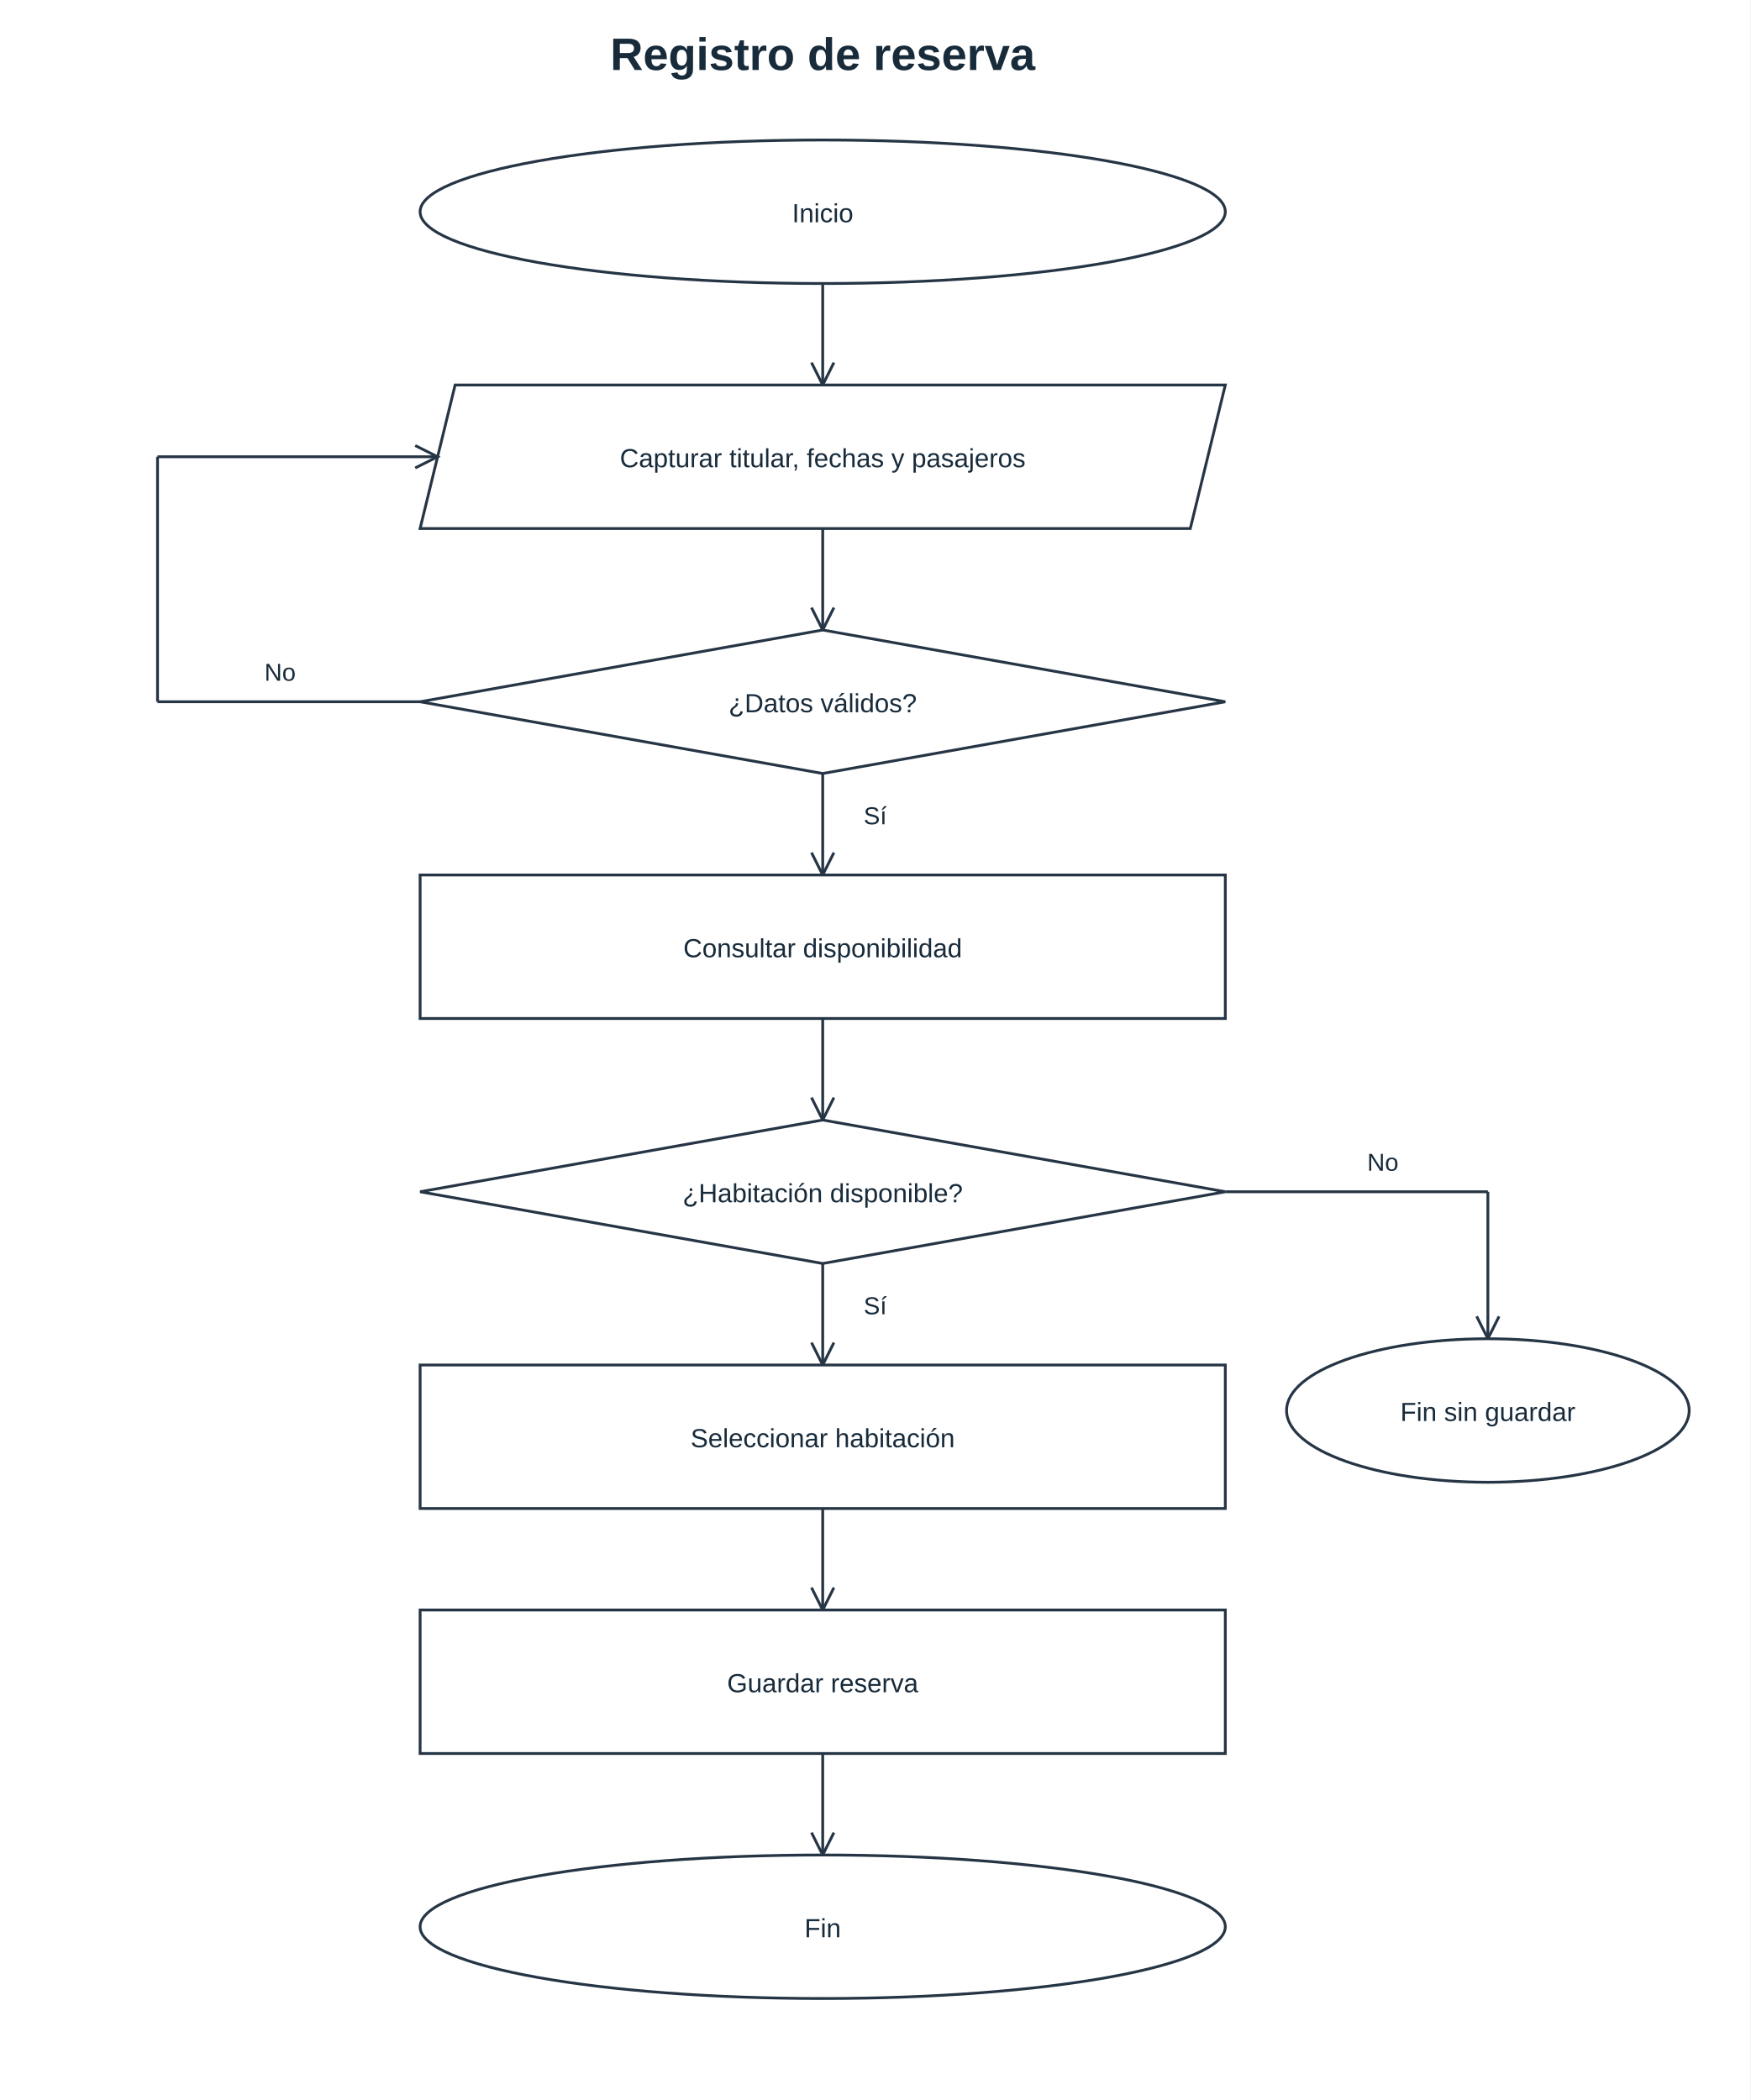
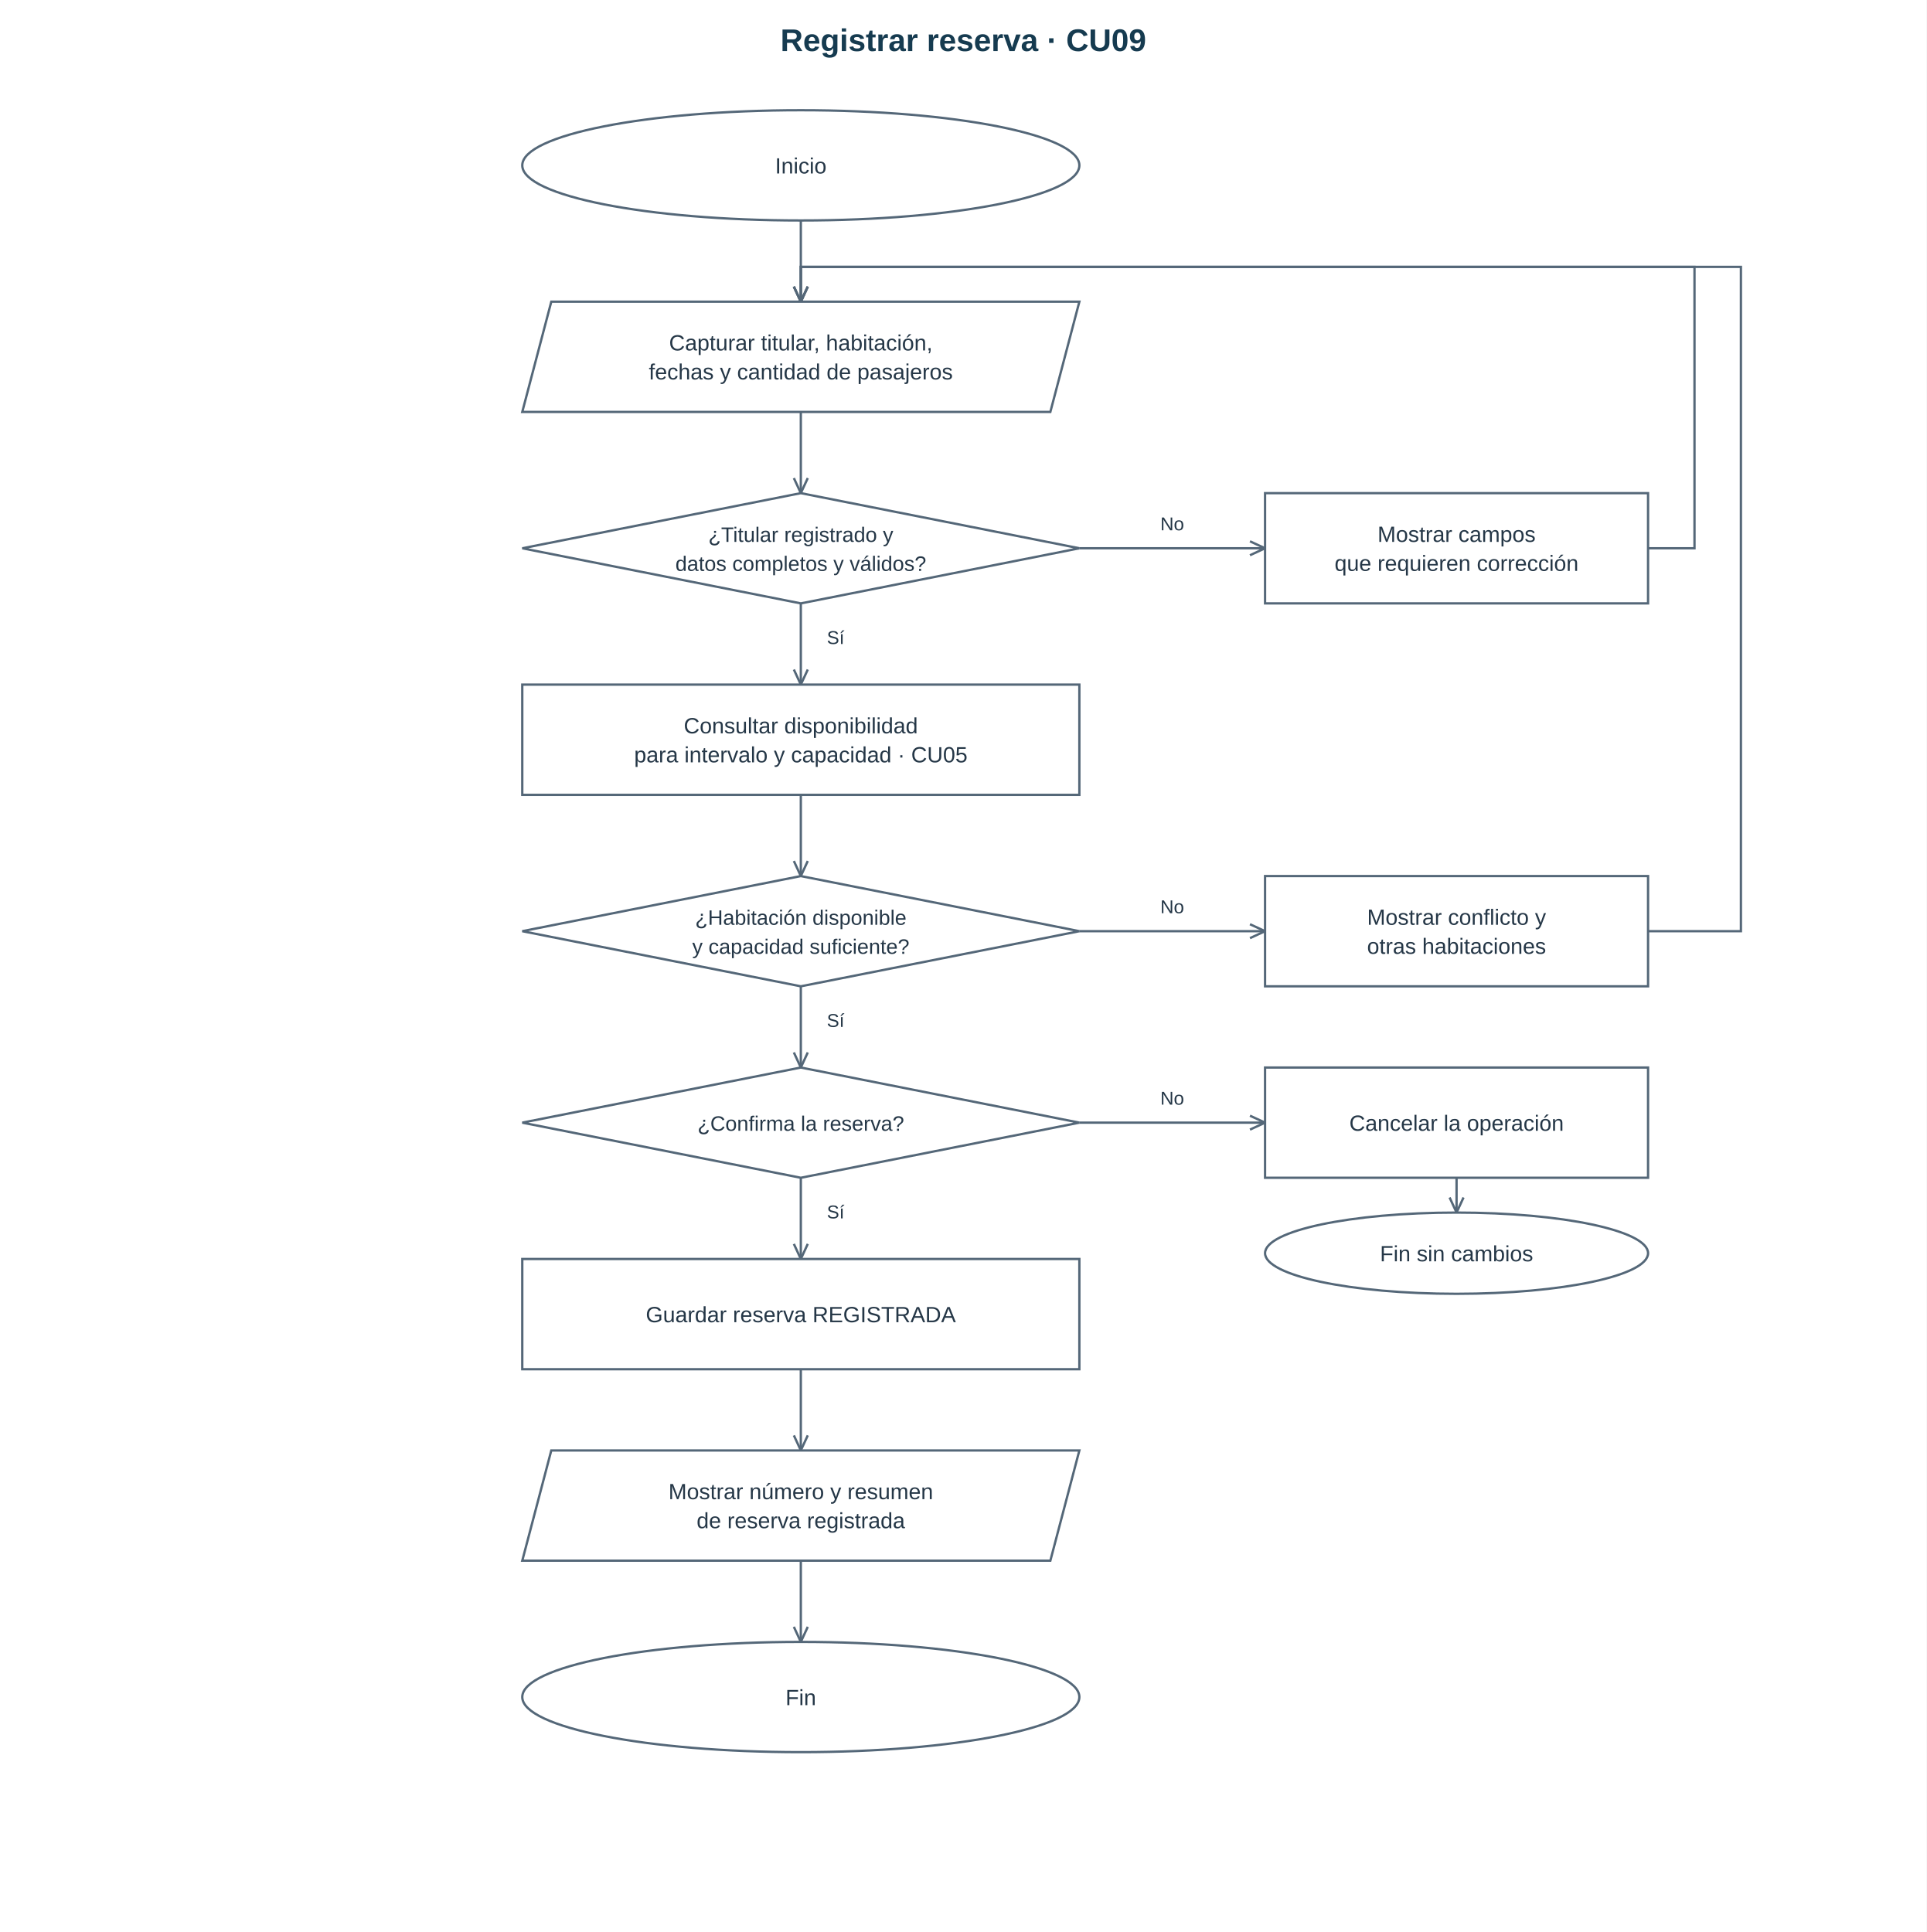
- <svg xmlns="http://www.w3.org/2000/svg" width="1000" height="1200" viewBox="0 0 1000 1200">
-   <defs>
-     <marker id="arrow" markerWidth="10" markerHeight="10" refX="9" refY="5" orient="auto">
-       <path d="M1,1 L9,5 L1,9" fill="none" stroke="#263545" />
-     </marker>
-   </defs>
+ <svg xmlns="http://www.w3.org/2000/svg" width="1660" height="1665" viewBox="0 0 1660 1665">
  <rect width="100%" height="100%" fill="white" />
-   <g font-family="Arial, sans-serif" fill="#182b3b">
-     <text x="470" y="40" font-size="26" text-anchor="middle" font-weight="bold">Registro de reserva</text>
-     <ellipse cx="470.0" cy="121.0" rx="230.0" ry="41.0" fill="#ffffff" stroke="#263545" stroke-width="1.6" />
-     <text x="470.0" y="127.0" font-size="15" text-anchor="middle" font-weight="normal">Inicio</text>
-     <path d="M470,162 L470,220" fill="none" stroke="#263545" stroke-width="1.6" marker-end="url(#arrow)" />
-     <polygon points="260,220 700,220 680,302 240,302" fill="#ffffff" stroke="#263545" stroke-width="1.6" />
-     <text x="470.0" y="267.0" font-size="15" text-anchor="middle" font-weight="normal">Capturar titular, fechas y pasajeros</text>
-     <path d="M470,302 L470,360" fill="none" stroke="#263545" stroke-width="1.6" marker-end="url(#arrow)" />
-     <polygon points="470.0,360 700,401.0 470.0,442 240,401.0" fill="#ffffff" stroke="#263545" stroke-width="1.6" />
-     <text x="470.0" y="407.0" font-size="15" text-anchor="middle" font-weight="normal">¿Datos válidos?</text>
-     <path d="M470,442 L470,500" fill="none" stroke="#263545" stroke-width="1.6" marker-end="url(#arrow)" />
-     <text x="500" y="471" font-size="14" text-anchor="middle" font-weight="normal">Sí</text>
-     <rect x="240" y="500" width="460" height="82" fill="#ffffff" stroke="#263545" stroke-width="1.6" />
-     <text x="470.0" y="547.0" font-size="15" text-anchor="middle" font-weight="normal">Consultar disponibilidad</text>
-     <path d="M470,582 L470,640" fill="none" stroke="#263545" stroke-width="1.6" marker-end="url(#arrow)" />
-     <polygon points="470.0,640 700,681.0 470.0,722 240,681.0" fill="#ffffff" stroke="#263545" stroke-width="1.6" />
-     <text x="470.0" y="687.0" font-size="15" text-anchor="middle" font-weight="normal">¿Habitación disponible?</text>
-     <path d="M470,722 L470,780" fill="none" stroke="#263545" stroke-width="1.6" marker-end="url(#arrow)" />
-     <text x="500" y="751" font-size="14" text-anchor="middle" font-weight="normal">Sí</text>
-     <rect x="240" y="780" width="460" height="82" fill="#ffffff" stroke="#263545" stroke-width="1.6" />
-     <text x="470.0" y="827.0" font-size="15" text-anchor="middle" font-weight="normal">Seleccionar habitación</text>
-     <path d="M470,862 L470,920" fill="none" stroke="#263545" stroke-width="1.6" marker-end="url(#arrow)" />
-     <rect x="240" y="920" width="460" height="82" fill="#ffffff" stroke="#263545" stroke-width="1.6" />
-     <text x="470.0" y="967.0" font-size="15" text-anchor="middle" font-weight="normal">Guardar reserva</text>
-     <path d="M470,1002 L470,1060" fill="none" stroke="#263545" stroke-width="1.6" marker-end="url(#arrow)" />
-     <ellipse cx="470.0" cy="1101.0" rx="230.0" ry="41.0" fill="#ffffff" stroke="#263545" stroke-width="1.6" />
-     <text x="470.0" y="1107.0" font-size="15" text-anchor="middle" font-weight="normal">Fin</text>
-     <path d="M240,401 L90,401" fill="none" stroke="#263545" stroke-width="1.6" />
-     <path d="M90,401 L90,261" fill="none" stroke="#263545" stroke-width="1.6" />
-     <path d="M90,261 L250,261" fill="none" stroke="#263545" stroke-width="1.6" marker-end="url(#arrow)" />
-     <text x="160" y="389" font-size="14" text-anchor="middle" font-weight="normal">No</text>
-     <path d="M700,681 L850,681" fill="none" stroke="#263545" stroke-width="1.6" />
-     <path d="M850,681 L850,765" fill="none" stroke="#263545" stroke-width="1.6" marker-end="url(#arrow)" />
-     <text x="790" y="669" font-size="14" text-anchor="middle" font-weight="normal">No</text>
-     <ellipse cx="850.0" cy="806.0" rx="115.0" ry="41.0" fill="#ffffff" stroke="#263545" stroke-width="1.6" />
-     <text x="850.0" y="812.0" font-size="15" text-anchor="middle" font-weight="normal">Fin sin guardar</text>
+   <g font-family="Arial,sans-serif">
+     <text x="830.0" y="44" font-size="27" text-anchor="middle" fill="#163b50" font-weight="bold">Registrar reserva · CU09</text>
+     <path d="M690.0,190 L690.0,260" fill="none" stroke="#546778" stroke-width="2" />
+     <path d="M684.0,247.0 L690.0,260 L696.0,247.0" fill="none" stroke="#546778" stroke-width="2" />
+     <path d="M690.0,355 L690.0,425" fill="none" stroke="#546778" stroke-width="2" />
+     <path d="M684.0,412.0 L690.0,425 L696.0,412.0" fill="none" stroke="#546778" stroke-width="2" />
+     <path d="M690.0,520 L690.0,590" fill="none" stroke="#546778" stroke-width="2" />
+     <path d="M684.0,577.0 L690.0,590 L696.0,577.0" fill="none" stroke="#546778" stroke-width="2" />
+     <text x="720" y="555" font-size="16" text-anchor="middle" fill="#253747" font-weight="normal">Sí</text>
+     <path d="M690.0,685 L690.0,755" fill="none" stroke="#546778" stroke-width="2" />
+     <path d="M684.0,742.0 L690.0,755 L696.0,742.0" fill="none" stroke="#546778" stroke-width="2" />
+     <path d="M690.0,850 L690.0,920" fill="none" stroke="#546778" stroke-width="2" />
+     <path d="M684.0,907.0 L690.0,920 L696.0,907.0" fill="none" stroke="#546778" stroke-width="2" />
+     <text x="720" y="885" font-size="16" text-anchor="middle" fill="#253747" font-weight="normal">Sí</text>
+     <path d="M690.0,1015 L690.0,1085" fill="none" stroke="#546778" stroke-width="2" />
+     <path d="M684.0,1072.0 L690.0,1085 L696.0,1072.0" fill="none" stroke="#546778" stroke-width="2" />
+     <text x="720" y="1050" font-size="16" text-anchor="middle" fill="#253747" font-weight="normal">Sí</text>
+     <path d="M690.0,1180 L690.0,1250" fill="none" stroke="#546778" stroke-width="2" />
+     <path d="M684.0,1237.0 L690.0,1250 L696.0,1237.0" fill="none" stroke="#546778" stroke-width="2" />
+     <path d="M690.0,1345 L690.0,1415" fill="none" stroke="#546778" stroke-width="2" />
+     <path d="M684.0,1402.0 L690.0,1415 L696.0,1402.0" fill="none" stroke="#546778" stroke-width="2" />
+     <path d="M930,472.5 L1090,472.5" fill="none" stroke="#546778" stroke-width="2" />
+     <path d="M1077.0,478.5 L1090,472.5 L1077.0,466.5" fill="none" stroke="#546778" stroke-width="2" />
+     <text x="1010" y="457" font-size="16" text-anchor="middle" fill="#253747" font-weight="normal">No</text>
+     <path d="M1420,472.5 L1460,472.5 L1460,230 L690,230 L690.0,260" fill="none" stroke="#546778" stroke-width="2" />
+     <path d="M684.0,247.0 L690.0,260 L696.0,247.0" fill="none" stroke="#546778" stroke-width="2" />
+     <path d="M930,802.5 L1090,802.5" fill="none" stroke="#546778" stroke-width="2" />
+     <path d="M1077.0,808.5 L1090,802.5 L1077.0,796.5" fill="none" stroke="#546778" stroke-width="2" />
+     <text x="1010" y="787" font-size="16" text-anchor="middle" fill="#253747" font-weight="normal">No</text>
+     <path d="M1420,802.5 L1500,802.5 L1500,230 L690,230 L690.0,260" fill="none" stroke="#546778" stroke-width="2" />
+     <path d="M684.0,247.0 L690.0,260 L696.0,247.0" fill="none" stroke="#546778" stroke-width="2" />
+     <path d="M930,967.5 L1090,967.5" fill="none" stroke="#546778" stroke-width="2" />
+     <path d="M1077.0,973.5 L1090,967.5 L1077.0,961.5" fill="none" stroke="#546778" stroke-width="2" />
+     <text x="1010" y="952" font-size="16" text-anchor="middle" fill="#253747" font-weight="normal">No</text>
+     <path d="M1255.0,1015 L1255.0,1045" fill="none" stroke="#546778" stroke-width="2" />
+     <path d="M1249.0,1032.0 L1255.0,1045 L1261.0,1032.0" fill="none" stroke="#546778" stroke-width="2" />
+     <ellipse cx="690.0" cy="142.5" rx="240.0" ry="47.5" fill="#ffffff" stroke="#546778" stroke-width="2" />
+     <text x="690.0" y="149.5" font-size="19" text-anchor="middle" fill="#253747" font-weight="normal">Inicio</text>
+     <path d="M475,260 L930,260 L905,355 L450,355 Z" fill="#ffffff" stroke="#546778" stroke-width="2" />
+     <text x="690.0" y="302.0" font-size="19" text-anchor="middle" fill="#253747" font-weight="normal">Capturar titular, habitación,</text>
+     <text x="690.0" y="327.0" font-size="19" text-anchor="middle" fill="#253747" font-weight="normal">fechas y cantidad de pasajeros</text>
+     <path d="M690.0,425 L930,472.5 L690.0,520 L450,472.5 Z" fill="#ffffff" stroke="#546778" stroke-width="2" />
+     <text x="690.0" y="467.0" font-size="18" text-anchor="middle" fill="#253747" font-weight="normal">¿Titular registrado y</text>
+     <text x="690.0" y="492.0" font-size="18" text-anchor="middle" fill="#253747" font-weight="normal">datos completos y válidos?</text>
+     <path d="M450,590 L930,590 L930,685 L450,685 Z" fill="#ffffff" stroke="#546778" stroke-width="2" />
+     <text x="690.0" y="632.0" font-size="19" text-anchor="middle" fill="#253747" font-weight="normal">Consultar disponibilidad</text>
+     <text x="690.0" y="657.0" font-size="19" text-anchor="middle" fill="#253747" font-weight="normal">para intervalo y capacidad · CU05</text>
+     <path d="M690.0,755 L930,802.5 L690.0,850 L450,802.5 Z" fill="#ffffff" stroke="#546778" stroke-width="2" />
+     <text x="690.0" y="797.0" font-size="18" text-anchor="middle" fill="#253747" font-weight="normal">¿Habitación disponible</text>
+     <text x="690.0" y="822.0" font-size="18" text-anchor="middle" fill="#253747" font-weight="normal">y capacidad suficiente?</text>
+     <path d="M690.0,920 L930,967.5 L690.0,1015 L450,967.5 Z" fill="#ffffff" stroke="#546778" stroke-width="2" />
+     <text x="690.0" y="974.5" font-size="18" text-anchor="middle" fill="#253747" font-weight="normal">¿Confirma la reserva?</text>
+     <path d="M450,1085 L930,1085 L930,1180 L450,1180 Z" fill="#ffffff" stroke="#546778" stroke-width="2" />
+     <text x="690.0" y="1139.5" font-size="19" text-anchor="middle" fill="#253747" font-weight="normal">Guardar reserva REGISTRADA</text>
+     <path d="M475,1250 L930,1250 L905,1345 L450,1345 Z" fill="#ffffff" stroke="#546778" stroke-width="2" />
+     <text x="690.0" y="1292.0" font-size="19" text-anchor="middle" fill="#253747" font-weight="normal">Mostrar número y resumen</text>
+     <text x="690.0" y="1317.0" font-size="19" text-anchor="middle" fill="#253747" font-weight="normal">de reserva registrada</text>
+     <ellipse cx="690.0" cy="1462.5" rx="240.0" ry="47.5" fill="#ffffff" stroke="#546778" stroke-width="2" />
+     <text x="690.0" y="1469.5" font-size="19" text-anchor="middle" fill="#253747" font-weight="normal">Fin</text>
+     <path d="M1090,425 L1420,425 L1420,520 L1090,520 Z" fill="#ffffff" stroke="#546778" stroke-width="2" />
+     <text x="1255.0" y="467.0" font-size="19" text-anchor="middle" fill="#253747" font-weight="normal">Mostrar campos</text>
+     <text x="1255.0" y="492.0" font-size="19" text-anchor="middle" fill="#253747" font-weight="normal">que requieren corrección</text>
+     <path d="M1090,755 L1420,755 L1420,850 L1090,850 Z" fill="#ffffff" stroke="#546778" stroke-width="2" />
+     <text x="1255.0" y="797.0" font-size="19" text-anchor="middle" fill="#253747" font-weight="normal">Mostrar conflicto y</text>
+     <text x="1255.0" y="822.0" font-size="19" text-anchor="middle" fill="#253747" font-weight="normal">otras habitaciones</text>
+     <path d="M1090,920 L1420,920 L1420,1015 L1090,1015 Z" fill="#ffffff" stroke="#546778" stroke-width="2" />
+     <text x="1255.0" y="974.5" font-size="19" text-anchor="middle" fill="#253747" font-weight="normal">Cancelar la operación</text>
+     <ellipse cx="1255.0" cy="1080.0" rx="165.0" ry="35.0" fill="#ffffff" stroke="#546778" stroke-width="2" />
+     <text x="1255.0" y="1087.0" font-size="19" text-anchor="middle" fill="#253747" font-weight="normal">Fin sin cambios</text>
  </g>
</svg>
